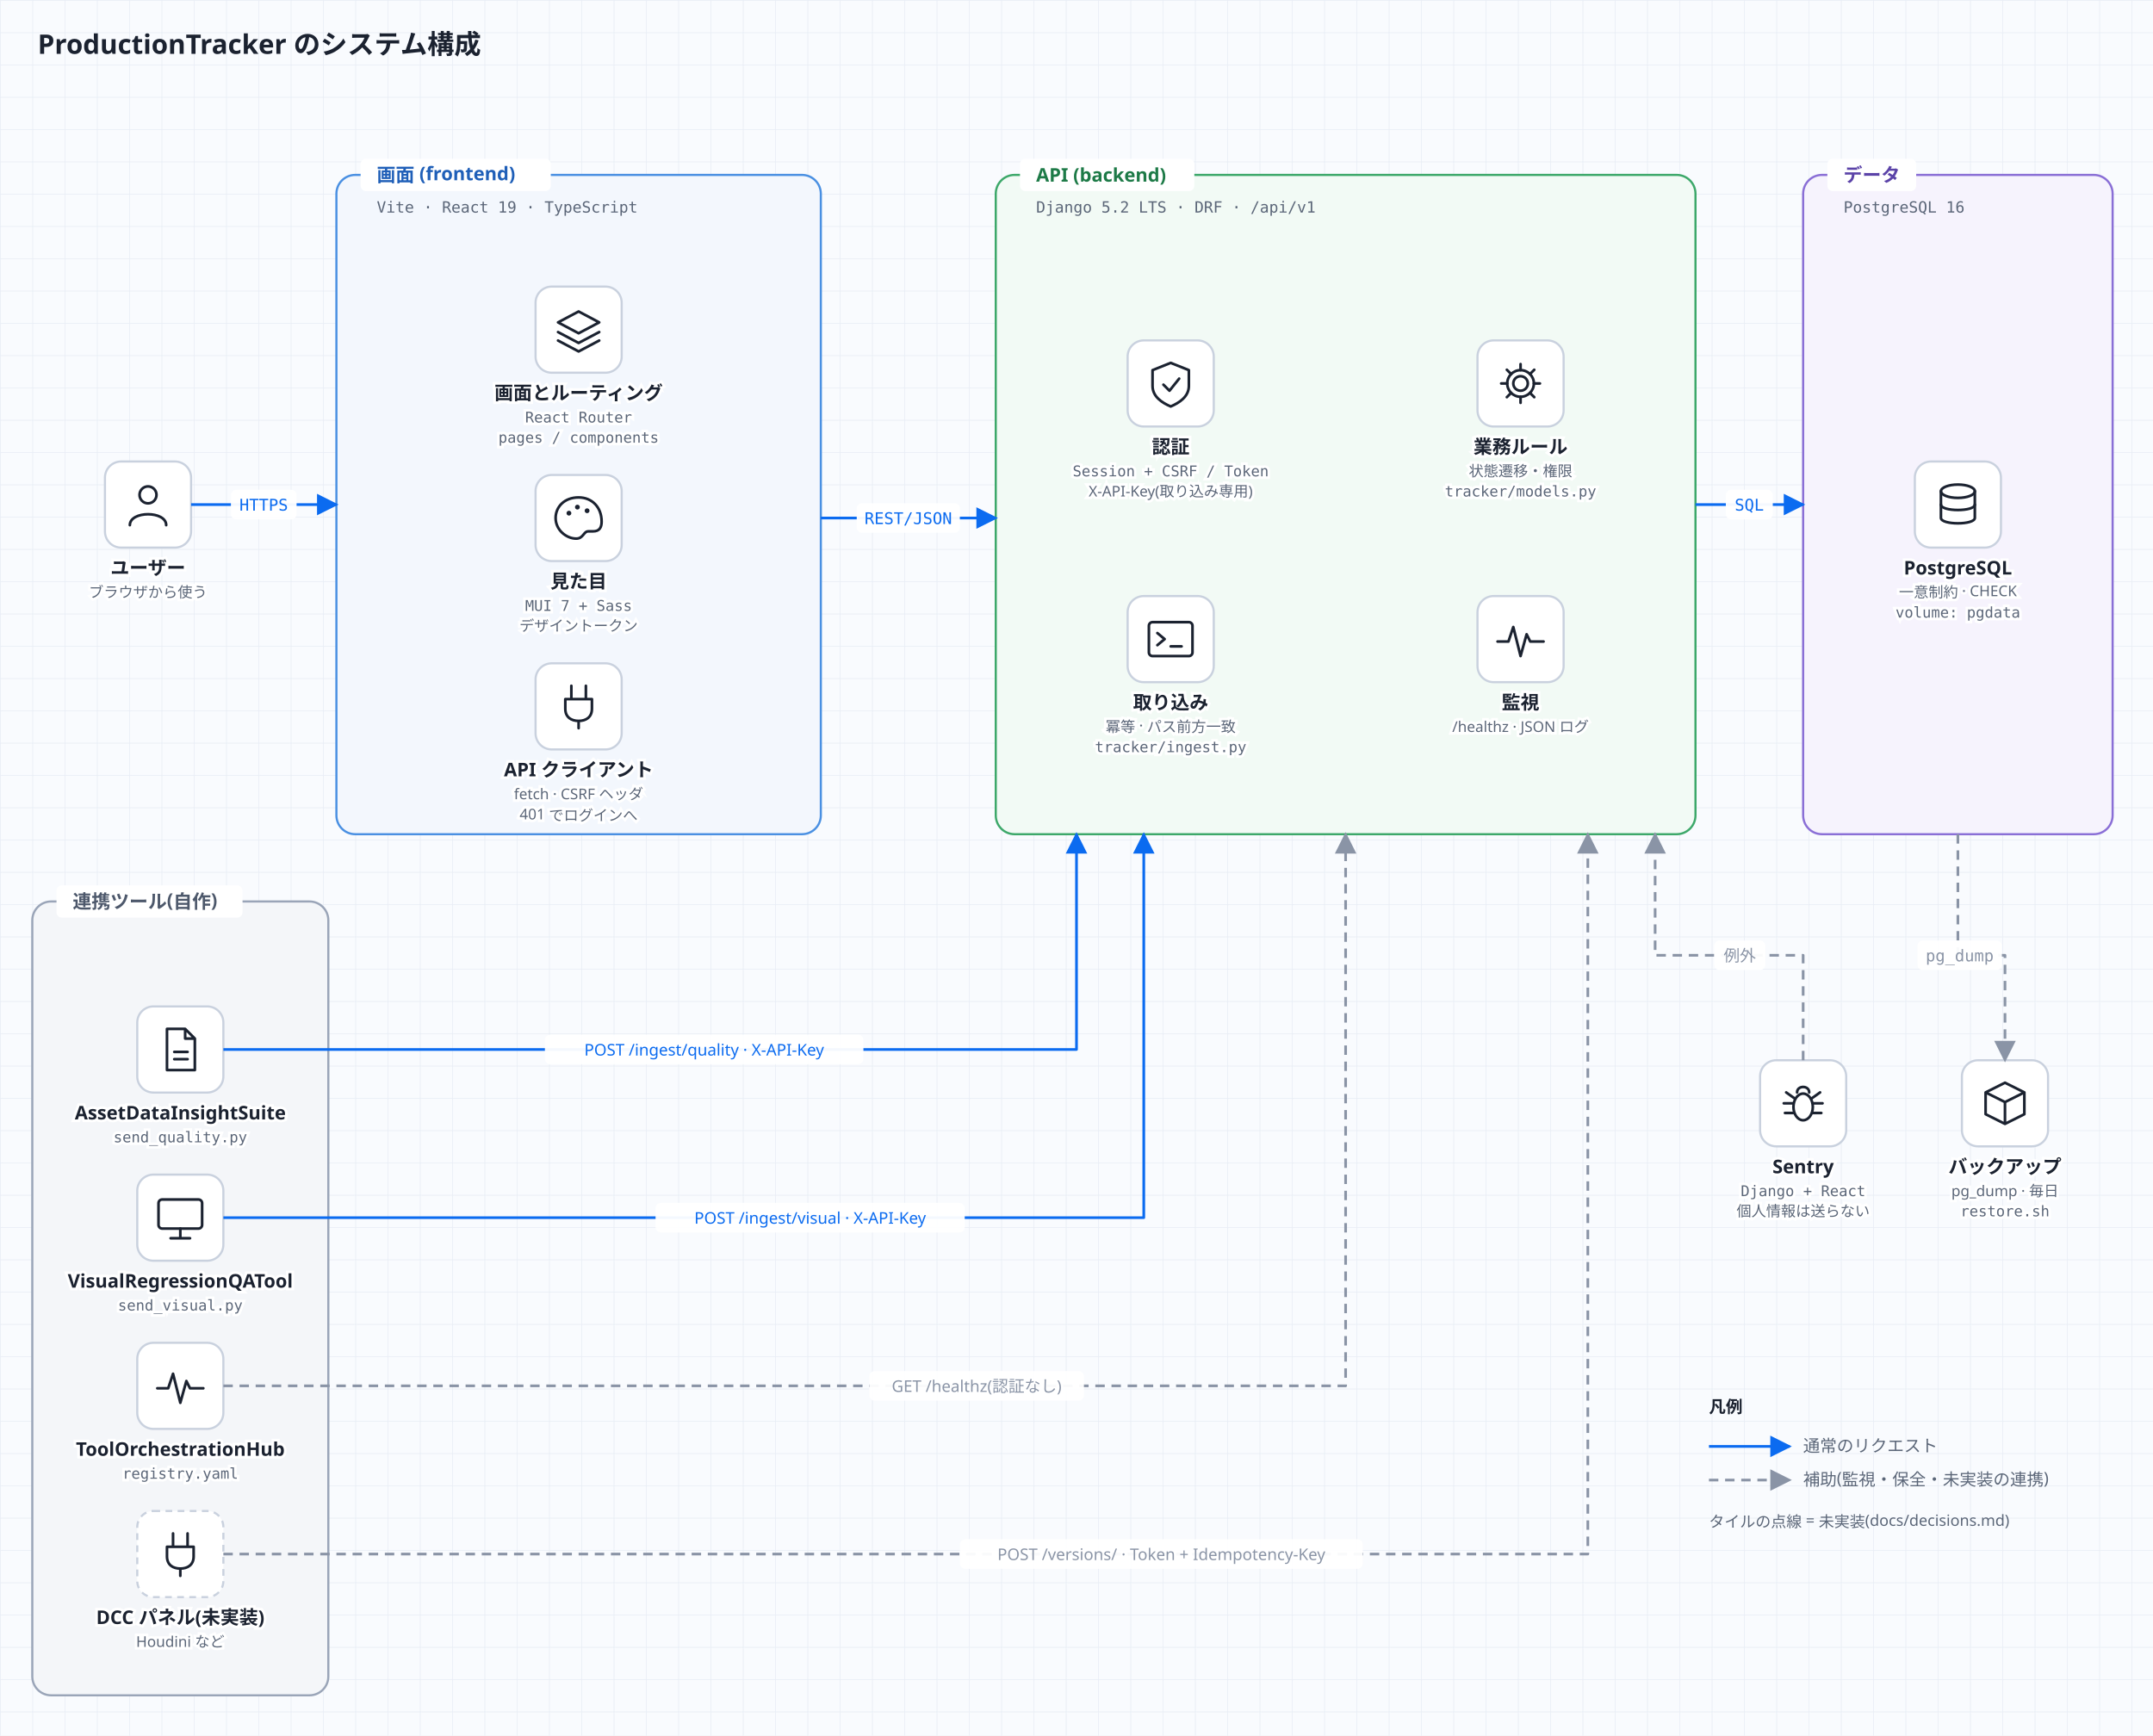
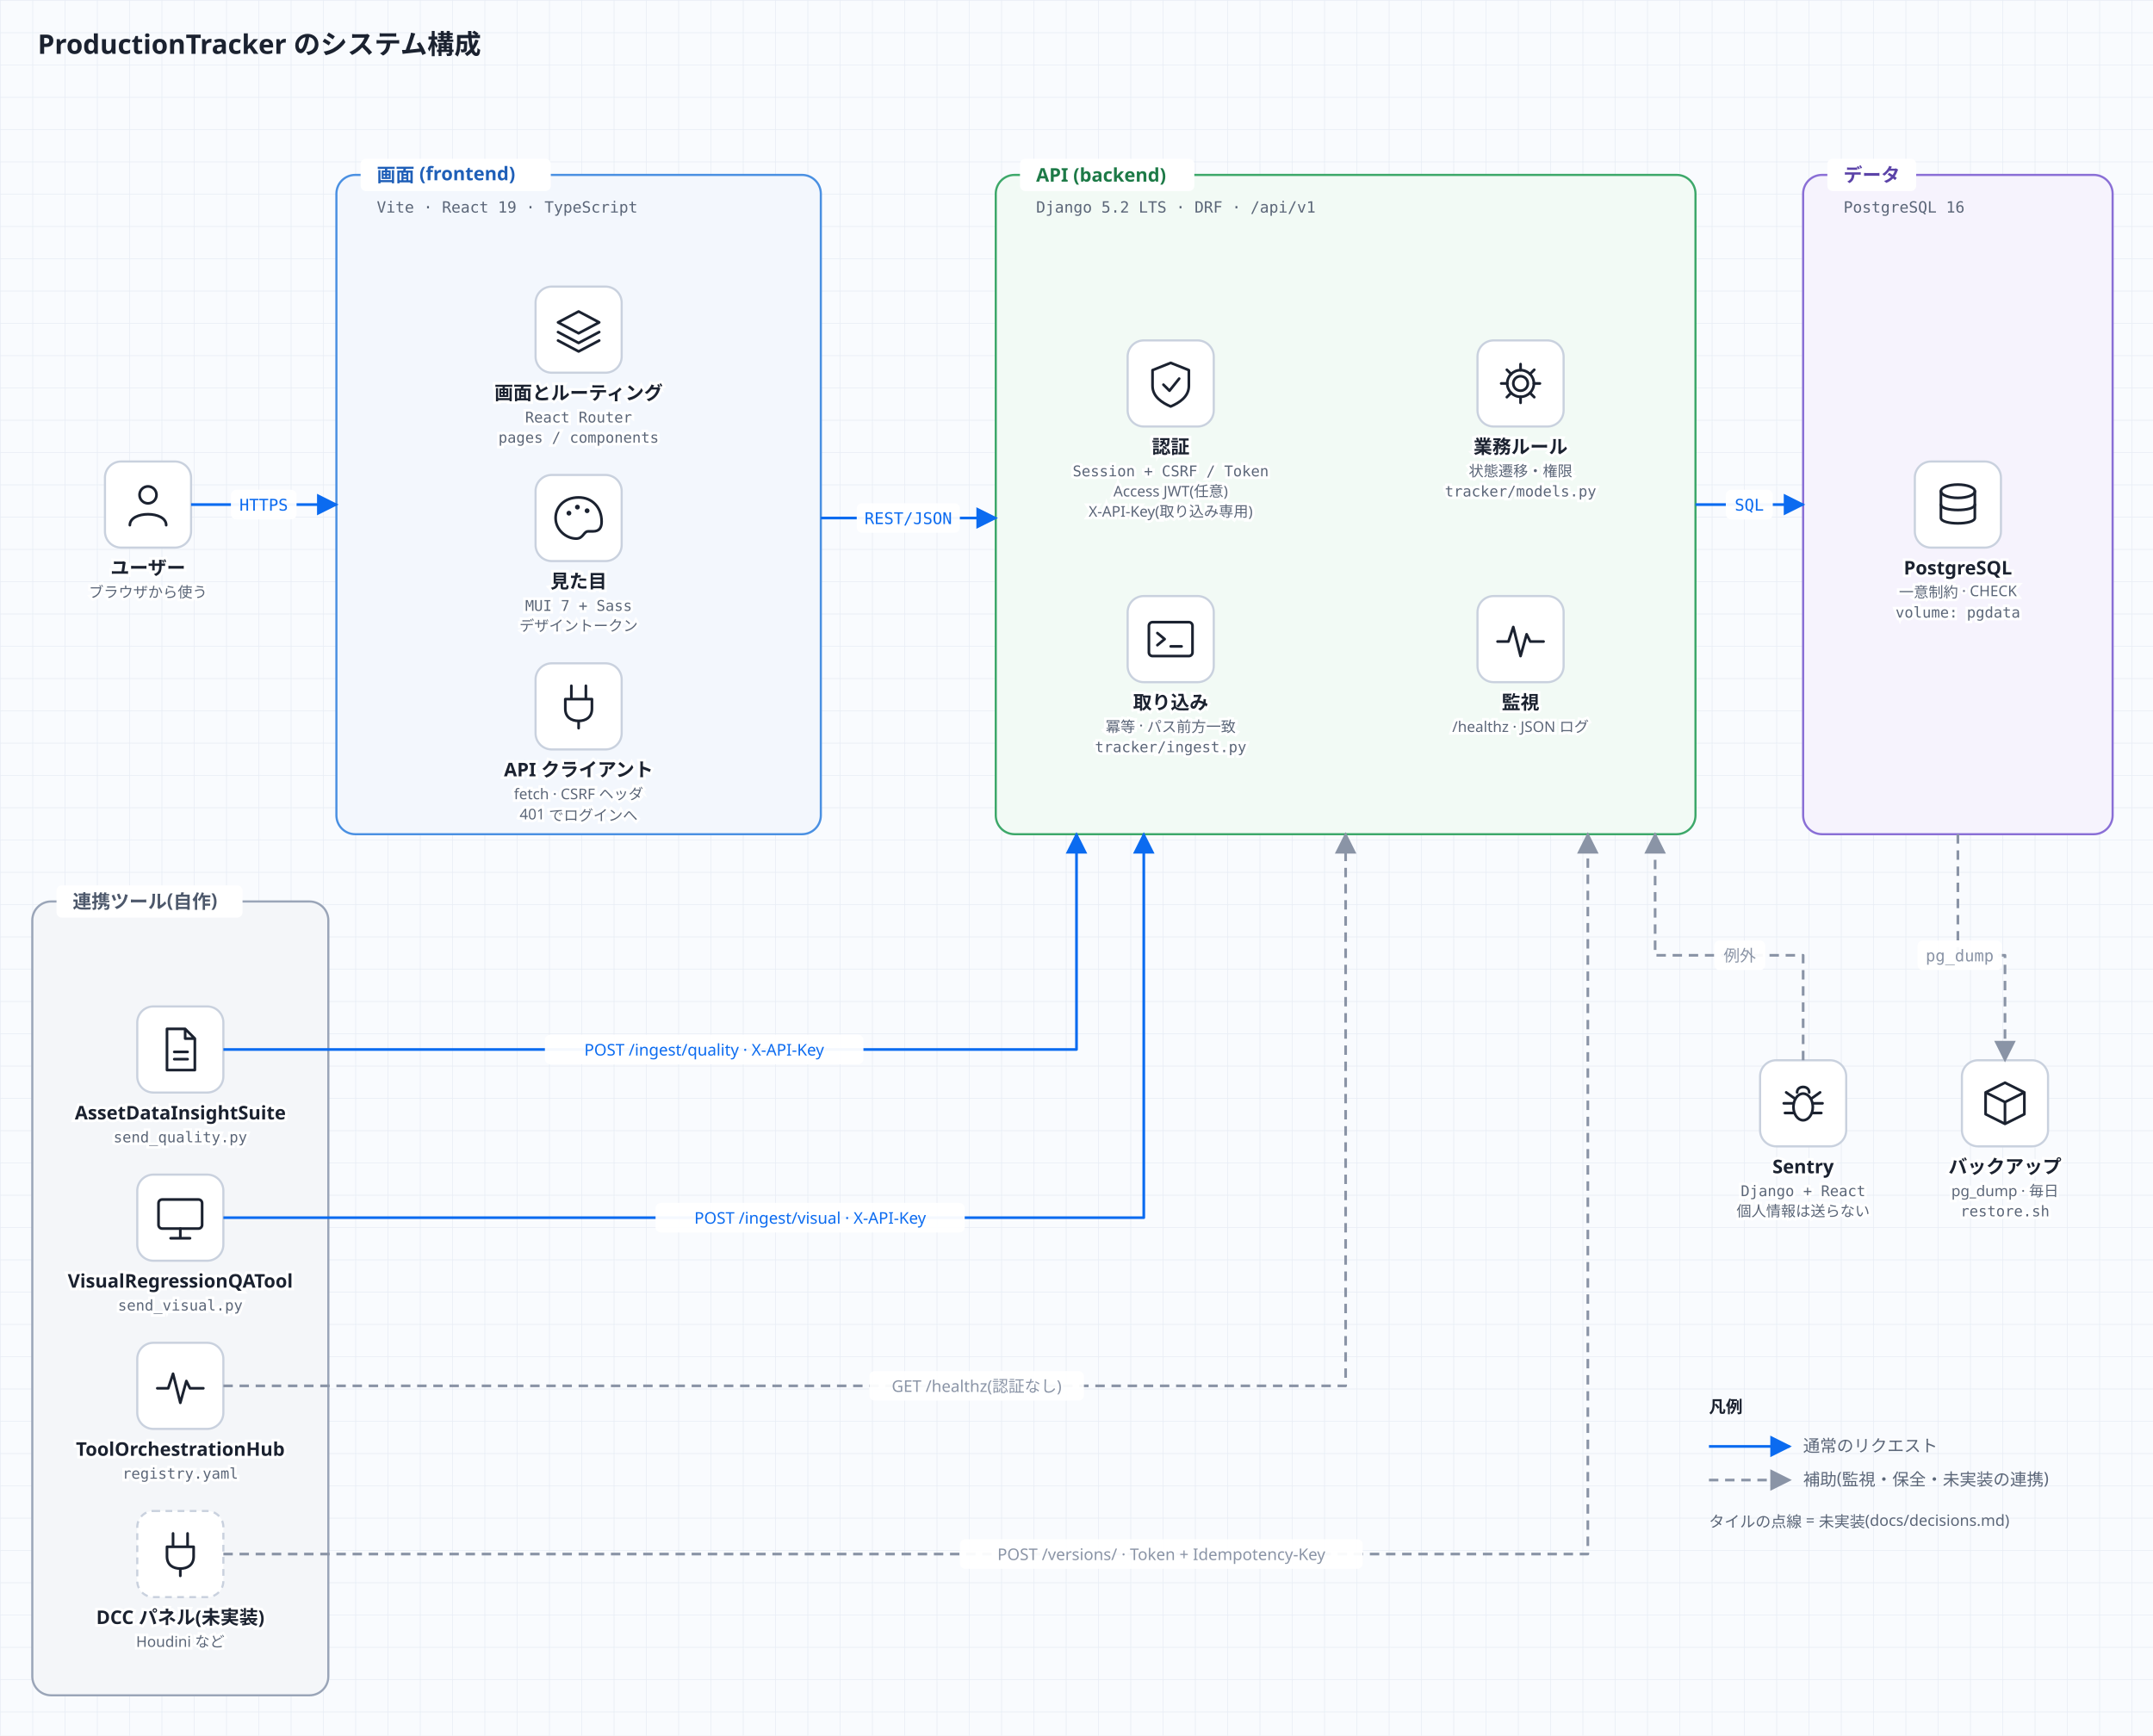
<svg xmlns="http://www.w3.org/2000/svg" viewBox="0 0 1600 1290" width="1600" height="1290" role="img" aria-label="ProductionTracker のシステム構成">
  <defs>
    <marker id="arrow-0b6bf0" viewBox="0 0 10 10" refX="9" refY="5" markerWidth="8" markerHeight="8" orient="auto-start-reverse">
      <path d="M0 0 L10 5 L0 10 Z" fill="#0b6bf0" />
    </marker>
    <marker id="arrow-start-0b6bf0" viewBox="0 0 10 10" refX="1" refY="5" markerWidth="8" markerHeight="8" orient="auto">
      <path d="M10 0 L0 5 L10 10 Z" fill="#0b6bf0" />
    </marker>
    <marker id="arrow-3da86a" viewBox="0 0 10 10" refX="9" refY="5" markerWidth="8" markerHeight="8" orient="auto-start-reverse">
      <path d="M0 0 L10 5 L0 10 Z" fill="#3da86a" />
    </marker>
    <marker id="arrow-start-3da86a" viewBox="0 0 10 10" refX="1" refY="5" markerWidth="8" markerHeight="8" orient="auto">
      <path d="M10 0 L0 5 L10 10 Z" fill="#3da86a" />
    </marker>
    <marker id="arrow-5b6678" viewBox="0 0 10 10" refX="9" refY="5" markerWidth="8" markerHeight="8" orient="auto-start-reverse">
      <path d="M0 0 L10 5 L0 10 Z" fill="#5b6678" />
    </marker>
    <marker id="arrow-start-5b6678" viewBox="0 0 10 10" refX="1" refY="5" markerWidth="8" markerHeight="8" orient="auto">
      <path d="M10 0 L0 5 L10 10 Z" fill="#5b6678" />
    </marker>
    <marker id="arrow-8a94a6" viewBox="0 0 10 10" refX="9" refY="5" markerWidth="8" markerHeight="8" orient="auto-start-reverse">
      <path d="M0 0 L10 5 L0 10 Z" fill="#8a94a6" />
    </marker>
    <marker id="arrow-start-8a94a6" viewBox="0 0 10 10" refX="1" refY="5" markerWidth="8" markerHeight="8" orient="auto">
      <path d="M10 0 L0 5 L10 10 Z" fill="#8a94a6" />
    </marker>
    <marker id="arrow-c0392b" viewBox="0 0 10 10" refX="9" refY="5" markerWidth="8" markerHeight="8" orient="auto-start-reverse">
      <path d="M0 0 L10 5 L0 10 Z" fill="#c0392b" />
    </marker>
    <marker id="arrow-start-c0392b" viewBox="0 0 10 10" refX="1" refY="5" markerWidth="8" markerHeight="8" orient="auto">
      <path d="M10 0 L0 5 L10 10 Z" fill="#c0392b" />
    </marker>
    <marker id="arrow-e08a3c" viewBox="0 0 10 10" refX="9" refY="5" markerWidth="8" markerHeight="8" orient="auto-start-reverse">
      <path d="M0 0 L10 5 L0 10 Z" fill="#e08a3c" />
    </marker>
    <marker id="arrow-start-e08a3c" viewBox="0 0 10 10" refX="1" refY="5" markerWidth="8" markerHeight="8" orient="auto">
      <path d="M10 0 L0 5 L10 10 Z" fill="#e08a3c" />
    </marker>
    <pattern id="grid" width="24" height="24" patternUnits="userSpaceOnUse">
      <path d="M24 0 H0 V24" fill="none" stroke="#e8edf5" stroke-width="1" />
    </pattern>
  </defs>
  <rect width="1600" height="1290" fill="#f9fbfe" />
  <rect width="1600" height="1290" fill="url(#grid)" />
  <text x="28" y="40" font-size="20" font-weight="800" fill="#1b2230" font-family="'Hiragino Sans','Noto Sans JP','Yu Gothic UI',system-ui,sans-serif">ProductionTracker のシステム構成</text>
  <rect x="78.0" y="343.0" width="64" height="64" rx="12" fill="#fff" stroke="#c9d1de" stroke-width="1.6" />
  <g transform="translate(110,375) scale(0.9)">
    <circle cx="0" cy="-8" r="7" fill="none" stroke="#1b2230" stroke-width="2.2" stroke-linecap="round" stroke-linejoin="round" />
    <path d="M-15 17 C-15 5 15 5 15 17" fill="none" stroke="#1b2230" stroke-width="2.2" stroke-linecap="round" stroke-linejoin="round" />
  </g>
  <text x="110" y="427.0" text-anchor="middle" font-size="14" font-weight="700" fill="#1b2230" font-family="'Hiragino Sans','Noto Sans JP','Yu Gothic UI',system-ui,sans-serif" paint-order="stroke" stroke="#fff" stroke-width="4">ユーザー</text>
  <text x="110" y="444.0" text-anchor="middle" font-size="11" fill="#5b6678" font-family="'Hiragino Sans','Noto Sans JP','Yu Gothic UI',system-ui,sans-serif" paint-order="stroke" stroke="#fff" stroke-width="4">ブラウザから使う</text>
  <rect x="250" y="130" width="360" height="490" rx="14" fill="#f3f7fd" stroke="#4a90e2" stroke-width="1.6" />
  <rect x="268" y="118" width="141.32" height="24" fill="#fff" rx="4" />
  <text x="280" y="135" font-size="14" font-weight="700" fill="#1f5fb8" font-family="'Hiragino Sans','Noto Sans JP','Yu Gothic UI',system-ui,sans-serif">画面 (frontend)</text>
  <text x="280" y="158" font-size="11.5" fill="#5b6678" font-family="ui-monospace,'SFMono-Regular',Menlo,Consolas,monospace">Vite · React 19 · TypeScript</text>
  <rect x="398.0" y="213.0" width="64" height="64" rx="12" fill="#fff" stroke="#c9d1de" stroke-width="1.6" />
  <g transform="translate(430,245) scale(0.9)">
    <path d="M0 -15 L17 -6 L0 3 L-17 -6 Z M-17 2 L0 11 L17 2 M-17 9 L0 18 L17 9" fill="none" stroke="#1b2230" stroke-width="2.2" stroke-linecap="round" stroke-linejoin="round" />
  </g>
  <text x="430" y="297.0" text-anchor="middle" font-size="14" font-weight="700" fill="#1b2230" font-family="'Hiragino Sans','Noto Sans JP','Yu Gothic UI',system-ui,sans-serif" paint-order="stroke" stroke="#fff" stroke-width="4">画面とルーティング</text>
  <text x="430" y="314.0" text-anchor="middle" font-size="11" fill="#5b6678" font-family="ui-monospace,'SFMono-Regular',Menlo,Consolas,monospace" paint-order="stroke" stroke="#fff" stroke-width="4">React Router</text>
  <text x="430" y="329.0" text-anchor="middle" font-size="11" fill="#5b6678" font-family="ui-monospace,'SFMono-Regular',Menlo,Consolas,monospace" paint-order="stroke" stroke="#fff" stroke-width="4">pages / components</text>
  <rect x="398.0" y="353.0" width="64" height="64" rx="12" fill="#fff" stroke="#c9d1de" stroke-width="1.6" />
  <g transform="translate(430,385) scale(0.9)">
    <path d="M0 -17 C-12 -17 -19 -9 -19 0 C-19 10 -10 17 -2 17 C4 17 4 11 8 11 H12 C17 11 19 8 19 3 C19 -9 11 -17 0 -17 Z" fill="none" stroke="#1b2230" stroke-width="2.2" stroke-linecap="round" stroke-linejoin="round" />
    <circle cx="-8" cy="-4" r="2" fill="#1b2230" />
    <circle cx="-1" cy="-9" r="2" fill="#1b2230" />
    <circle cx="7" cy="-6" r="2" fill="#1b2230" />
  </g>
  <text x="430" y="437.0" text-anchor="middle" font-size="14" font-weight="700" fill="#1b2230" font-family="'Hiragino Sans','Noto Sans JP','Yu Gothic UI',system-ui,sans-serif" paint-order="stroke" stroke="#fff" stroke-width="4">見た目</text>
  <text x="430" y="454.0" text-anchor="middle" font-size="11" fill="#5b6678" font-family="ui-monospace,'SFMono-Regular',Menlo,Consolas,monospace" paint-order="stroke" stroke="#fff" stroke-width="4">MUI 7 + Sass</text>
  <text x="430" y="469.0" text-anchor="middle" font-size="11" fill="#5b6678" font-family="'Hiragino Sans','Noto Sans JP','Yu Gothic UI',system-ui,sans-serif" paint-order="stroke" stroke="#fff" stroke-width="4">デザイントークン</text>
  <rect x="398.0" y="493.0" width="64" height="64" rx="12" fill="#fff" stroke="#c9d1de" stroke-width="1.6" />
  <g transform="translate(430,525) scale(0.9)">
    <path d="M-6 -17 V-6 M6 -17 V-6 M-11 -6 H11 V2 C11 9 6 12 0 12 C-6 12 -11 9 -11 2 Z M0 12 V18" fill="none" stroke="#1b2230" stroke-width="2.2" stroke-linecap="round" stroke-linejoin="round" />
  </g>
  <text x="430" y="577.0" text-anchor="middle" font-size="14" font-weight="700" fill="#1b2230" font-family="'Hiragino Sans','Noto Sans JP','Yu Gothic UI',system-ui,sans-serif" paint-order="stroke" stroke="#fff" stroke-width="4">API クライアント</text>
  <text x="430" y="594.0" text-anchor="middle" font-size="11" fill="#5b6678" font-family="'Hiragino Sans','Noto Sans JP','Yu Gothic UI',system-ui,sans-serif" paint-order="stroke" stroke="#fff" stroke-width="4">fetch · CSRF ヘッダ</text>
  <text x="430" y="609.0" text-anchor="middle" font-size="11" fill="#5b6678" font-family="'Hiragino Sans','Noto Sans JP','Yu Gothic UI',system-ui,sans-serif" paint-order="stroke" stroke="#fff" stroke-width="4">401 でログインへ</text>
  <rect x="740" y="130" width="520" height="490" rx="14" fill="#f2faf5" stroke="#3da86a" stroke-width="1.6" />
  <rect x="758" y="118" width="129.56" height="24" fill="#fff" rx="4" />
  <text x="770" y="135" font-size="14" font-weight="700" fill="#1d7a47" font-family="'Hiragino Sans','Noto Sans JP','Yu Gothic UI',system-ui,sans-serif">API (backend)</text>
  <text x="770" y="158" font-size="11.5" fill="#5b6678" font-family="ui-monospace,'SFMono-Regular',Menlo,Consolas,monospace">Django 5.2 LTS · DRF · /api/v1</text>
  <rect x="838.0" y="253.0" width="64" height="64" rx="12" fill="#fff" stroke="#c9d1de" stroke-width="1.6" />
  <g transform="translate(870,285) scale(0.9)">
    <path d="M0 -17 L15 -11 V2 C15 11 7 16 0 19 C-7 16 -15 11 -15 2 V-11 Z" fill="none" stroke="#1b2230" stroke-width="2.2" stroke-linecap="round" stroke-linejoin="round" />
    <path d="M-6 1 L-1 6 L7 -4" fill="none" stroke="#1b2230" stroke-width="2.2" stroke-linecap="round" stroke-linejoin="round" />
  </g>
  <text x="870" y="337.0" text-anchor="middle" font-size="14" font-weight="700" fill="#1b2230" font-family="'Hiragino Sans','Noto Sans JP','Yu Gothic UI',system-ui,sans-serif" paint-order="stroke" stroke="#fff" stroke-width="4">認証</text>
  <text x="870" y="354.0" text-anchor="middle" font-size="11" fill="#5b6678" font-family="ui-monospace,'SFMono-Regular',Menlo,Consolas,monospace" paint-order="stroke" stroke="#fff" stroke-width="4">Session + CSRF / Token</text>
-   <text x="870" y="369.0" text-anchor="middle" font-size="11" fill="#5b6678" font-family="'Hiragino Sans','Noto Sans JP','Yu Gothic UI',system-ui,sans-serif" paint-order="stroke" stroke="#fff" stroke-width="4">X-API-Key(取り込み専用)</text>
+   <text x="870" y="369.0" text-anchor="middle" font-size="11" fill="#5b6678" font-family="'Hiragino Sans','Noto Sans JP','Yu Gothic UI',system-ui,sans-serif" paint-order="stroke" stroke="#fff" stroke-width="4">Access JWT(任意)</text>
+   <text x="870" y="384.0" text-anchor="middle" font-size="11" fill="#5b6678" font-family="'Hiragino Sans','Noto Sans JP','Yu Gothic UI',system-ui,sans-serif" paint-order="stroke" stroke="#fff" stroke-width="4">X-API-Key(取り込み専用)</text>
  <rect x="1098.0" y="253.0" width="64" height="64" rx="12" fill="#fff" stroke="#c9d1de" stroke-width="1.6" />
  <g transform="translate(1130,285) scale(0.9)">
    <circle cx="0" cy="0" r="6" fill="none" stroke="#1b2230" stroke-width="2.2" stroke-linecap="round" stroke-linejoin="round" />
    <path d="M0 -11 V-16" transform="rotate(0)" fill="none" stroke="#1b2230" stroke-width="2.2" stroke-linecap="round" stroke-linejoin="round" />
    <path d="M0 -11 V-16" transform="rotate(45)" fill="none" stroke="#1b2230" stroke-width="2.2" stroke-linecap="round" stroke-linejoin="round" />
    <path d="M0 -11 V-16" transform="rotate(90)" fill="none" stroke="#1b2230" stroke-width="2.2" stroke-linecap="round" stroke-linejoin="round" />
    <path d="M0 -11 V-16" transform="rotate(135)" fill="none" stroke="#1b2230" stroke-width="2.2" stroke-linecap="round" stroke-linejoin="round" />
    <path d="M0 -11 V-16" transform="rotate(180)" fill="none" stroke="#1b2230" stroke-width="2.2" stroke-linecap="round" stroke-linejoin="round" />
    <path d="M0 -11 V-16" transform="rotate(225)" fill="none" stroke="#1b2230" stroke-width="2.2" stroke-linecap="round" stroke-linejoin="round" />
    <path d="M0 -11 V-16" transform="rotate(270)" fill="none" stroke="#1b2230" stroke-width="2.2" stroke-linecap="round" stroke-linejoin="round" />
    <path d="M0 -11 V-16" transform="rotate(315)" fill="none" stroke="#1b2230" stroke-width="2.2" stroke-linecap="round" stroke-linejoin="round" />
    <circle cx="0" cy="0" r="11" fill="none" stroke="#1b2230" stroke-width="2.2" stroke-linecap="round" stroke-linejoin="round" />
  </g>
  <text x="1130" y="337.0" text-anchor="middle" font-size="14" font-weight="700" fill="#1b2230" font-family="'Hiragino Sans','Noto Sans JP','Yu Gothic UI',system-ui,sans-serif" paint-order="stroke" stroke="#fff" stroke-width="4">業務ルール</text>
  <text x="1130" y="354.0" text-anchor="middle" font-size="11" fill="#5b6678" font-family="'Hiragino Sans','Noto Sans JP','Yu Gothic UI',system-ui,sans-serif" paint-order="stroke" stroke="#fff" stroke-width="4">状態遷移・権限</text>
  <text x="1130" y="369.0" text-anchor="middle" font-size="11" fill="#5b6678" font-family="ui-monospace,'SFMono-Regular',Menlo,Consolas,monospace" paint-order="stroke" stroke="#fff" stroke-width="4">tracker/models.py</text>
  <rect x="838.0" y="443.0" width="64" height="64" rx="12" fill="#fff" stroke="#c9d1de" stroke-width="1.6" />
  <g transform="translate(870,475) scale(0.9)">
    <rect x="-18" y="-14" width="36" height="28" rx="3" fill="none" stroke="#1b2230" stroke-width="2.2" stroke-linecap="round" stroke-linejoin="round" />
    <path d="M-11 -5 L-5 0 L-11 5 M0 6 H9" fill="none" stroke="#1b2230" stroke-width="2.2" stroke-linecap="round" stroke-linejoin="round" />
  </g>
  <text x="870" y="527.0" text-anchor="middle" font-size="14" font-weight="700" fill="#1b2230" font-family="'Hiragino Sans','Noto Sans JP','Yu Gothic UI',system-ui,sans-serif" paint-order="stroke" stroke="#fff" stroke-width="4">取り込み</text>
  <text x="870" y="544.0" text-anchor="middle" font-size="11" fill="#5b6678" font-family="'Hiragino Sans','Noto Sans JP','Yu Gothic UI',system-ui,sans-serif" paint-order="stroke" stroke="#fff" stroke-width="4">冪等 · パス前方一致</text>
  <text x="870" y="559.0" text-anchor="middle" font-size="11" fill="#5b6678" font-family="ui-monospace,'SFMono-Regular',Menlo,Consolas,monospace" paint-order="stroke" stroke="#fff" stroke-width="4">tracker/ingest.py</text>
  <rect x="1098.0" y="443.0" width="64" height="64" rx="12" fill="#fff" stroke="#c9d1de" stroke-width="1.6" />
  <g transform="translate(1130,475) scale(0.9)">
    <path d="M-19 2 H-10 L-6 -10 L0 14 L5 -4 L8 2 H19" fill="none" stroke="#1b2230" stroke-width="2.2" stroke-linecap="round" stroke-linejoin="round" />
  </g>
  <text x="1130" y="527.0" text-anchor="middle" font-size="14" font-weight="700" fill="#1b2230" font-family="'Hiragino Sans','Noto Sans JP','Yu Gothic UI',system-ui,sans-serif" paint-order="stroke" stroke="#fff" stroke-width="4">監視</text>
  <text x="1130" y="544.0" text-anchor="middle" font-size="11" fill="#5b6678" font-family="'Hiragino Sans','Noto Sans JP','Yu Gothic UI',system-ui,sans-serif" paint-order="stroke" stroke="#fff" stroke-width="4">/healthz · JSON ログ</text>
  <rect x="1340" y="130" width="230" height="490" rx="14" fill="#f6f3fd" stroke="#8a6fd6" stroke-width="1.6" />
  <rect x="1358" y="118" width="66.0" height="24" fill="#fff" rx="4" />
  <text x="1370" y="135" font-size="14" font-weight="700" fill="#5b43a8" font-family="'Hiragino Sans','Noto Sans JP','Yu Gothic UI',system-ui,sans-serif">データ</text>
  <text x="1370" y="158" font-size="11.5" fill="#5b6678" font-family="ui-monospace,'SFMono-Regular',Menlo,Consolas,monospace">PostgreSQL 16</text>
  <rect x="1423.0" y="343.0" width="64" height="64" rx="12" fill="#fff" stroke="#c9d1de" stroke-width="1.6" />
  <g transform="translate(1455,375) scale(0.9)">
    <ellipse cx="0" cy="-11" rx="14" ry="5.5" fill="none" stroke="#1b2230" stroke-width="2.2" stroke-linecap="round" stroke-linejoin="round" />
    <path d="M-14 -11 V11 C-14 17 14 17 14 11 V-11" fill="none" stroke="#1b2230" stroke-width="2.2" stroke-linecap="round" stroke-linejoin="round" />
    <path d="M-14 0 C-14 6 14 6 14 0" fill="none" stroke="#1b2230" stroke-width="2.2" stroke-linecap="round" stroke-linejoin="round" />
  </g>
  <text x="1455" y="427.0" text-anchor="middle" font-size="14" font-weight="700" fill="#1b2230" font-family="'Hiragino Sans','Noto Sans JP','Yu Gothic UI',system-ui,sans-serif" paint-order="stroke" stroke="#fff" stroke-width="4">PostgreSQL</text>
  <text x="1455" y="444.0" text-anchor="middle" font-size="11" fill="#5b6678" font-family="'Hiragino Sans','Noto Sans JP','Yu Gothic UI',system-ui,sans-serif" paint-order="stroke" stroke="#fff" stroke-width="4">一意制約 · CHECK</text>
  <text x="1455" y="459.0" text-anchor="middle" font-size="11" fill="#5b6678" font-family="ui-monospace,'SFMono-Regular',Menlo,Consolas,monospace" paint-order="stroke" stroke="#fff" stroke-width="4">volume: pgdata</text>
  <polyline points="142,375 250,375" fill="none" stroke="#0b6bf0" stroke-width="2" stroke-linejoin="round" marker-end="url(#arrow-0b6bf0)" />
  <polyline points="610,385 740,385" fill="none" stroke="#0b6bf0" stroke-width="2" stroke-linejoin="round" marker-end="url(#arrow-0b6bf0)" />
  <polyline points="1260,375 1340,375" fill="none" stroke="#0b6bf0" stroke-width="2" stroke-linejoin="round" marker-end="url(#arrow-0b6bf0)" />
  <rect x="24" y="670" width="220" height="590" rx="14" fill="#f4f6f9" stroke="#9aa5b8" stroke-width="1.6" />
  <rect x="42" y="658" width="138.24" height="24" fill="#fff" rx="4" />
  <text x="54" y="675" font-size="14" font-weight="700" fill="#4d586b" font-family="'Hiragino Sans','Noto Sans JP','Yu Gothic UI',system-ui,sans-serif">連携ツール(自作)</text>
  <rect x="102.0" y="748.0" width="64" height="64" rx="12" fill="#fff" stroke="#c9d1de" stroke-width="1.6" />
  <g transform="translate(134,780) scale(0.9)">
    <path d="M-11 -17 H4 L12 -9 V17 H-11 Z M4 -17 V-9 H12" fill="none" stroke="#1b2230" stroke-width="2.2" stroke-linecap="round" stroke-linejoin="round" />
    <path d="M-5 2 H6 M-5 8 H6" fill="none" stroke="#1b2230" stroke-width="2.2" stroke-linecap="round" stroke-linejoin="round" />
  </g>
  <text x="134" y="832.0" text-anchor="middle" font-size="14" font-weight="700" fill="#1b2230" font-family="'Hiragino Sans','Noto Sans JP','Yu Gothic UI',system-ui,sans-serif" paint-order="stroke" stroke="#fff" stroke-width="4">AssetDataInsightSuite</text>
  <text x="134" y="849.0" text-anchor="middle" font-size="11" fill="#5b6678" font-family="ui-monospace,'SFMono-Regular',Menlo,Consolas,monospace" paint-order="stroke" stroke="#fff" stroke-width="4">send_quality.py</text>
  <rect x="102.0" y="873.0" width="64" height="64" rx="12" fill="#fff" stroke="#c9d1de" stroke-width="1.6" />
  <g transform="translate(134,905) scale(0.9)">
    <rect x="-18" y="-15" width="36" height="24" rx="3" fill="none" stroke="#1b2230" stroke-width="2.2" stroke-linecap="round" stroke-linejoin="round" />
    <path d="M-8 17 H8 M0 9 V17" fill="none" stroke="#1b2230" stroke-width="2.2" stroke-linecap="round" stroke-linejoin="round" />
  </g>
  <text x="134" y="957.0" text-anchor="middle" font-size="14" font-weight="700" fill="#1b2230" font-family="'Hiragino Sans','Noto Sans JP','Yu Gothic UI',system-ui,sans-serif" paint-order="stroke" stroke="#fff" stroke-width="4">VisualRegressionQATool</text>
  <text x="134" y="974.0" text-anchor="middle" font-size="11" fill="#5b6678" font-family="ui-monospace,'SFMono-Regular',Menlo,Consolas,monospace" paint-order="stroke" stroke="#fff" stroke-width="4">send_visual.py</text>
  <rect x="102.0" y="998.0" width="64" height="64" rx="12" fill="#fff" stroke="#c9d1de" stroke-width="1.6" />
  <g transform="translate(134,1030) scale(0.9)">
    <path d="M-19 2 H-10 L-6 -10 L0 14 L5 -4 L8 2 H19" fill="none" stroke="#1b2230" stroke-width="2.2" stroke-linecap="round" stroke-linejoin="round" />
  </g>
  <text x="134" y="1082.0" text-anchor="middle" font-size="14" font-weight="700" fill="#1b2230" font-family="'Hiragino Sans','Noto Sans JP','Yu Gothic UI',system-ui,sans-serif" paint-order="stroke" stroke="#fff" stroke-width="4">ToolOrchestrationHub</text>
  <text x="134" y="1099.0" text-anchor="middle" font-size="11" fill="#5b6678" font-family="ui-monospace,'SFMono-Regular',Menlo,Consolas,monospace" paint-order="stroke" stroke="#fff" stroke-width="4">registry.yaml</text>
  <rect x="102.0" y="1123.0" width="64" height="64" rx="12" fill="#fff" stroke="#c9d1de" stroke-width="1.6" stroke-dasharray="5 4" />
  <g transform="translate(134,1155) scale(0.9)">
    <path d="M-6 -17 V-6 M6 -17 V-6 M-11 -6 H11 V2 C11 9 6 12 0 12 C-6 12 -11 9 -11 2 Z M0 12 V18" fill="none" stroke="#1b2230" stroke-width="2.2" stroke-linecap="round" stroke-linejoin="round" />
  </g>
  <text x="134" y="1207.0" text-anchor="middle" font-size="14" font-weight="700" fill="#1b2230" font-family="'Hiragino Sans','Noto Sans JP','Yu Gothic UI',system-ui,sans-serif" paint-order="stroke" stroke="#fff" stroke-width="4">DCC パネル(未実装)</text>
  <text x="134" y="1224.0" text-anchor="middle" font-size="11" fill="#5b6678" font-family="'Hiragino Sans','Noto Sans JP','Yu Gothic UI',system-ui,sans-serif" paint-order="stroke" stroke="#fff" stroke-width="4">Houdini など</text>
  <polyline points="166,780 800,780 800,620" fill="none" stroke="#0b6bf0" stroke-width="2" stroke-linejoin="round" marker-end="url(#arrow-0b6bf0)" />
  <polyline points="166,905 850,905 850,620" fill="none" stroke="#0b6bf0" stroke-width="2" stroke-linejoin="round" marker-end="url(#arrow-0b6bf0)" />
  <polyline points="166,1030 1000,1030 1000,620" fill="none" stroke="#8a94a6" stroke-width="2" stroke-dasharray="7 5" stroke-linejoin="round" marker-end="url(#arrow-8a94a6)" />
  <polyline points="166,1155 1180,1155 1180,620" fill="none" stroke="#8a94a6" stroke-width="2" stroke-dasharray="7 5" stroke-linejoin="round" marker-end="url(#arrow-8a94a6)" />
  <rect x="1308.0" y="788.0" width="64" height="64" rx="12" fill="#fff" stroke="#c9d1de" stroke-width="1.6" />
  <g transform="translate(1340,820) scale(0.9)">
    <ellipse cx="0" cy="3" rx="8" ry="11" fill="none" stroke="#1b2230" stroke-width="2.2" stroke-linecap="round" stroke-linejoin="round" />
    <path d="M-5 -9 C-5 -15 5 -15 5 -9 M-8 0 H-16 M8 0 H16 M-8 8 H-15 M8 8 H15 M-7 -4 L-14 -9 M7 -4 L14 -9" fill="none" stroke="#1b2230" stroke-width="2.2" stroke-linecap="round" stroke-linejoin="round" />
  </g>
  <text x="1340" y="872.0" text-anchor="middle" font-size="14" font-weight="700" fill="#1b2230" font-family="'Hiragino Sans','Noto Sans JP','Yu Gothic UI',system-ui,sans-serif" paint-order="stroke" stroke="#fff" stroke-width="4">Sentry</text>
  <text x="1340" y="889.0" text-anchor="middle" font-size="11" fill="#5b6678" font-family="ui-monospace,'SFMono-Regular',Menlo,Consolas,monospace" paint-order="stroke" stroke="#fff" stroke-width="4">Django + React</text>
  <text x="1340" y="904.0" text-anchor="middle" font-size="11" fill="#5b6678" font-family="'Hiragino Sans','Noto Sans JP','Yu Gothic UI',system-ui,sans-serif" paint-order="stroke" stroke="#fff" stroke-width="4">個人情報は送らない</text>
  <rect x="1458.0" y="788.0" width="64" height="64" rx="12" fill="#fff" stroke="#c9d1de" stroke-width="1.6" />
  <g transform="translate(1490,820) scale(0.9)">
    <path d="M0 -17 L16 -9 V9 L0 17 L-16 9 V-9 Z M-16 -9 L0 -1 L16 -9 M0 -1 V17" fill="none" stroke="#1b2230" stroke-width="2.2" stroke-linecap="round" stroke-linejoin="round" />
  </g>
  <text x="1490" y="872.0" text-anchor="middle" font-size="14" font-weight="700" fill="#1b2230" font-family="'Hiragino Sans','Noto Sans JP','Yu Gothic UI',system-ui,sans-serif" paint-order="stroke" stroke="#fff" stroke-width="4">バックアップ</text>
  <text x="1490" y="889.0" text-anchor="middle" font-size="11" fill="#5b6678" font-family="'Hiragino Sans','Noto Sans JP','Yu Gothic UI',system-ui,sans-serif" paint-order="stroke" stroke="#fff" stroke-width="4">pg_dump · 毎日</text>
  <text x="1490" y="904.0" text-anchor="middle" font-size="11" fill="#5b6678" font-family="ui-monospace,'SFMono-Regular',Menlo,Consolas,monospace" paint-order="stroke" stroke="#fff" stroke-width="4">restore.sh</text>
  <polyline points="1340,788 1340,710 1230,710 1230,620" fill="none" stroke="#8a94a6" stroke-width="2" stroke-dasharray="7 5" stroke-linejoin="round" marker-end="url(#arrow-8a94a6)" />
  <polyline points="1455,620 1455,710 1490,710 1490,788" fill="none" stroke="#8a94a6" stroke-width="2" stroke-dasharray="7 5" stroke-linejoin="round" marker-end="url(#arrow-8a94a6)" />
  <polyline points="1270,1075 1330,1075" fill="none" stroke="#0b6bf0" stroke-width="2" stroke-linejoin="round" marker-end="url(#arrow-0b6bf0)" />
  <polyline points="1270,1100 1330,1100" fill="none" stroke="#8a94a6" stroke-width="2" stroke-dasharray="7 5" stroke-linejoin="round" marker-end="url(#arrow-8a94a6)" />
  <rect x="171.6" y="364.0" width="48.8" height="22" rx="4" fill="#fff" fill-opacity="0.95" />
  <text x="196.0" y="379.5" text-anchor="middle" font-size="12" fill="#0b6bf0" font-family="ui-monospace,'SFMono-Regular',Menlo,Consolas,monospace">HTTPS</text>
  <rect x="636.68" y="374.0" width="76.64" height="22" rx="4" fill="#fff" fill-opacity="0.95" />
  <text x="675.0" y="389.5" text-anchor="middle" font-size="12" fill="#0b6bf0" font-family="ui-monospace,'SFMono-Regular',Menlo,Consolas,monospace">REST/JSON</text>
  <rect x="1282.56" y="364.0" width="34.88" height="22" rx="4" fill="#fff" fill-opacity="0.95" />
  <text x="1300.0" y="379.5" text-anchor="middle" font-size="12" fill="#0b6bf0" font-family="ui-monospace,'SFMono-Regular',Menlo,Consolas,monospace">SQL</text>
  <rect x="404.94" y="769.0" width="236.72" height="22" rx="4" fill="#fff" fill-opacity="0.95" />
  <text x="523.3" y="784.5" text-anchor="middle" font-size="12" fill="#0b6bf0" font-family="'Hiragino Sans','Noto Sans JP','Yu Gothic UI',system-ui,sans-serif">POST /ingest/quality · X-API-Key</text>
  <rect x="487.17" y="894.0" width="229.76" height="22" rx="4" fill="#fff" fill-opacity="0.95" />
  <text x="602.05" y="909.5" text-anchor="middle" font-size="12" fill="#0b6bf0" font-family="'Hiragino Sans','Noto Sans JP','Yu Gothic UI',system-ui,sans-serif">POST /ingest/visual · X-API-Key</text>
  <rect x="646.08" y="1019.0" width="159.44" height="22" rx="4" fill="#fff" fill-opacity="0.95" />
  <text x="725.8" y="1034.5" text-anchor="middle" font-size="12" fill="#8a94a6" font-family="'Hiragino Sans','Noto Sans JP','Yu Gothic UI',system-ui,sans-serif">GET /healthz(認証なし)</text>
  <rect x="713.37" y="1144.0" width="299.36" height="22" rx="4" fill="#fff" fill-opacity="0.95" />
  <text x="863.05" y="1159.5" text-anchor="middle" font-size="12" fill="#8a94a6" font-family="'Hiragino Sans','Noto Sans JP','Yu Gothic UI',system-ui,sans-serif">POST /versions/ · Token + Idempotency-Key</text>
  <rect x="1273.9" y="699.0" width="38.0" height="22" rx="4" fill="#fff" fill-opacity="0.95" />
  <text x="1292.9" y="714.5" text-anchor="middle" font-size="12" fill="#8a94a6" font-family="'Hiragino Sans','Noto Sans JP','Yu Gothic UI',system-ui,sans-serif">例外</text>
  <rect x="1424.99" y="699.0" width="62.72" height="22" rx="4" fill="#fff" fill-opacity="0.95" />
  <text x="1456.35" y="714.5" text-anchor="middle" font-size="12" fill="#8a94a6" font-family="ui-monospace,'SFMono-Regular',Menlo,Consolas,monospace">pg_dump</text>
  <text x="1270" y="1050.0" text-anchor="start" font-size="12.5" fill="#1b2230" font-weight="700" font-family="'Hiragino Sans','Noto Sans JP','Yu Gothic UI',system-ui,sans-serif">凡例</text>
  <text x="1340" y="1079.0" text-anchor="start" font-size="12.5" fill="#5b6678" font-weight="400" font-family="'Hiragino Sans','Noto Sans JP','Yu Gothic UI',system-ui,sans-serif">通常のリクエスト</text>
  <text x="1340" y="1104.0" text-anchor="start" font-size="12.5" fill="#5b6678" font-weight="400" font-family="'Hiragino Sans','Noto Sans JP','Yu Gothic UI',system-ui,sans-serif">補助(監視・保全・未実装の連携)</text>
  <text x="1270" y="1135.0" text-anchor="start" font-size="11.5" fill="#5b6678" font-weight="400" font-family="'Hiragino Sans','Noto Sans JP','Yu Gothic UI',system-ui,sans-serif">タイルの点線 = 未実装(docs/decisions.md)</text>
</svg>
